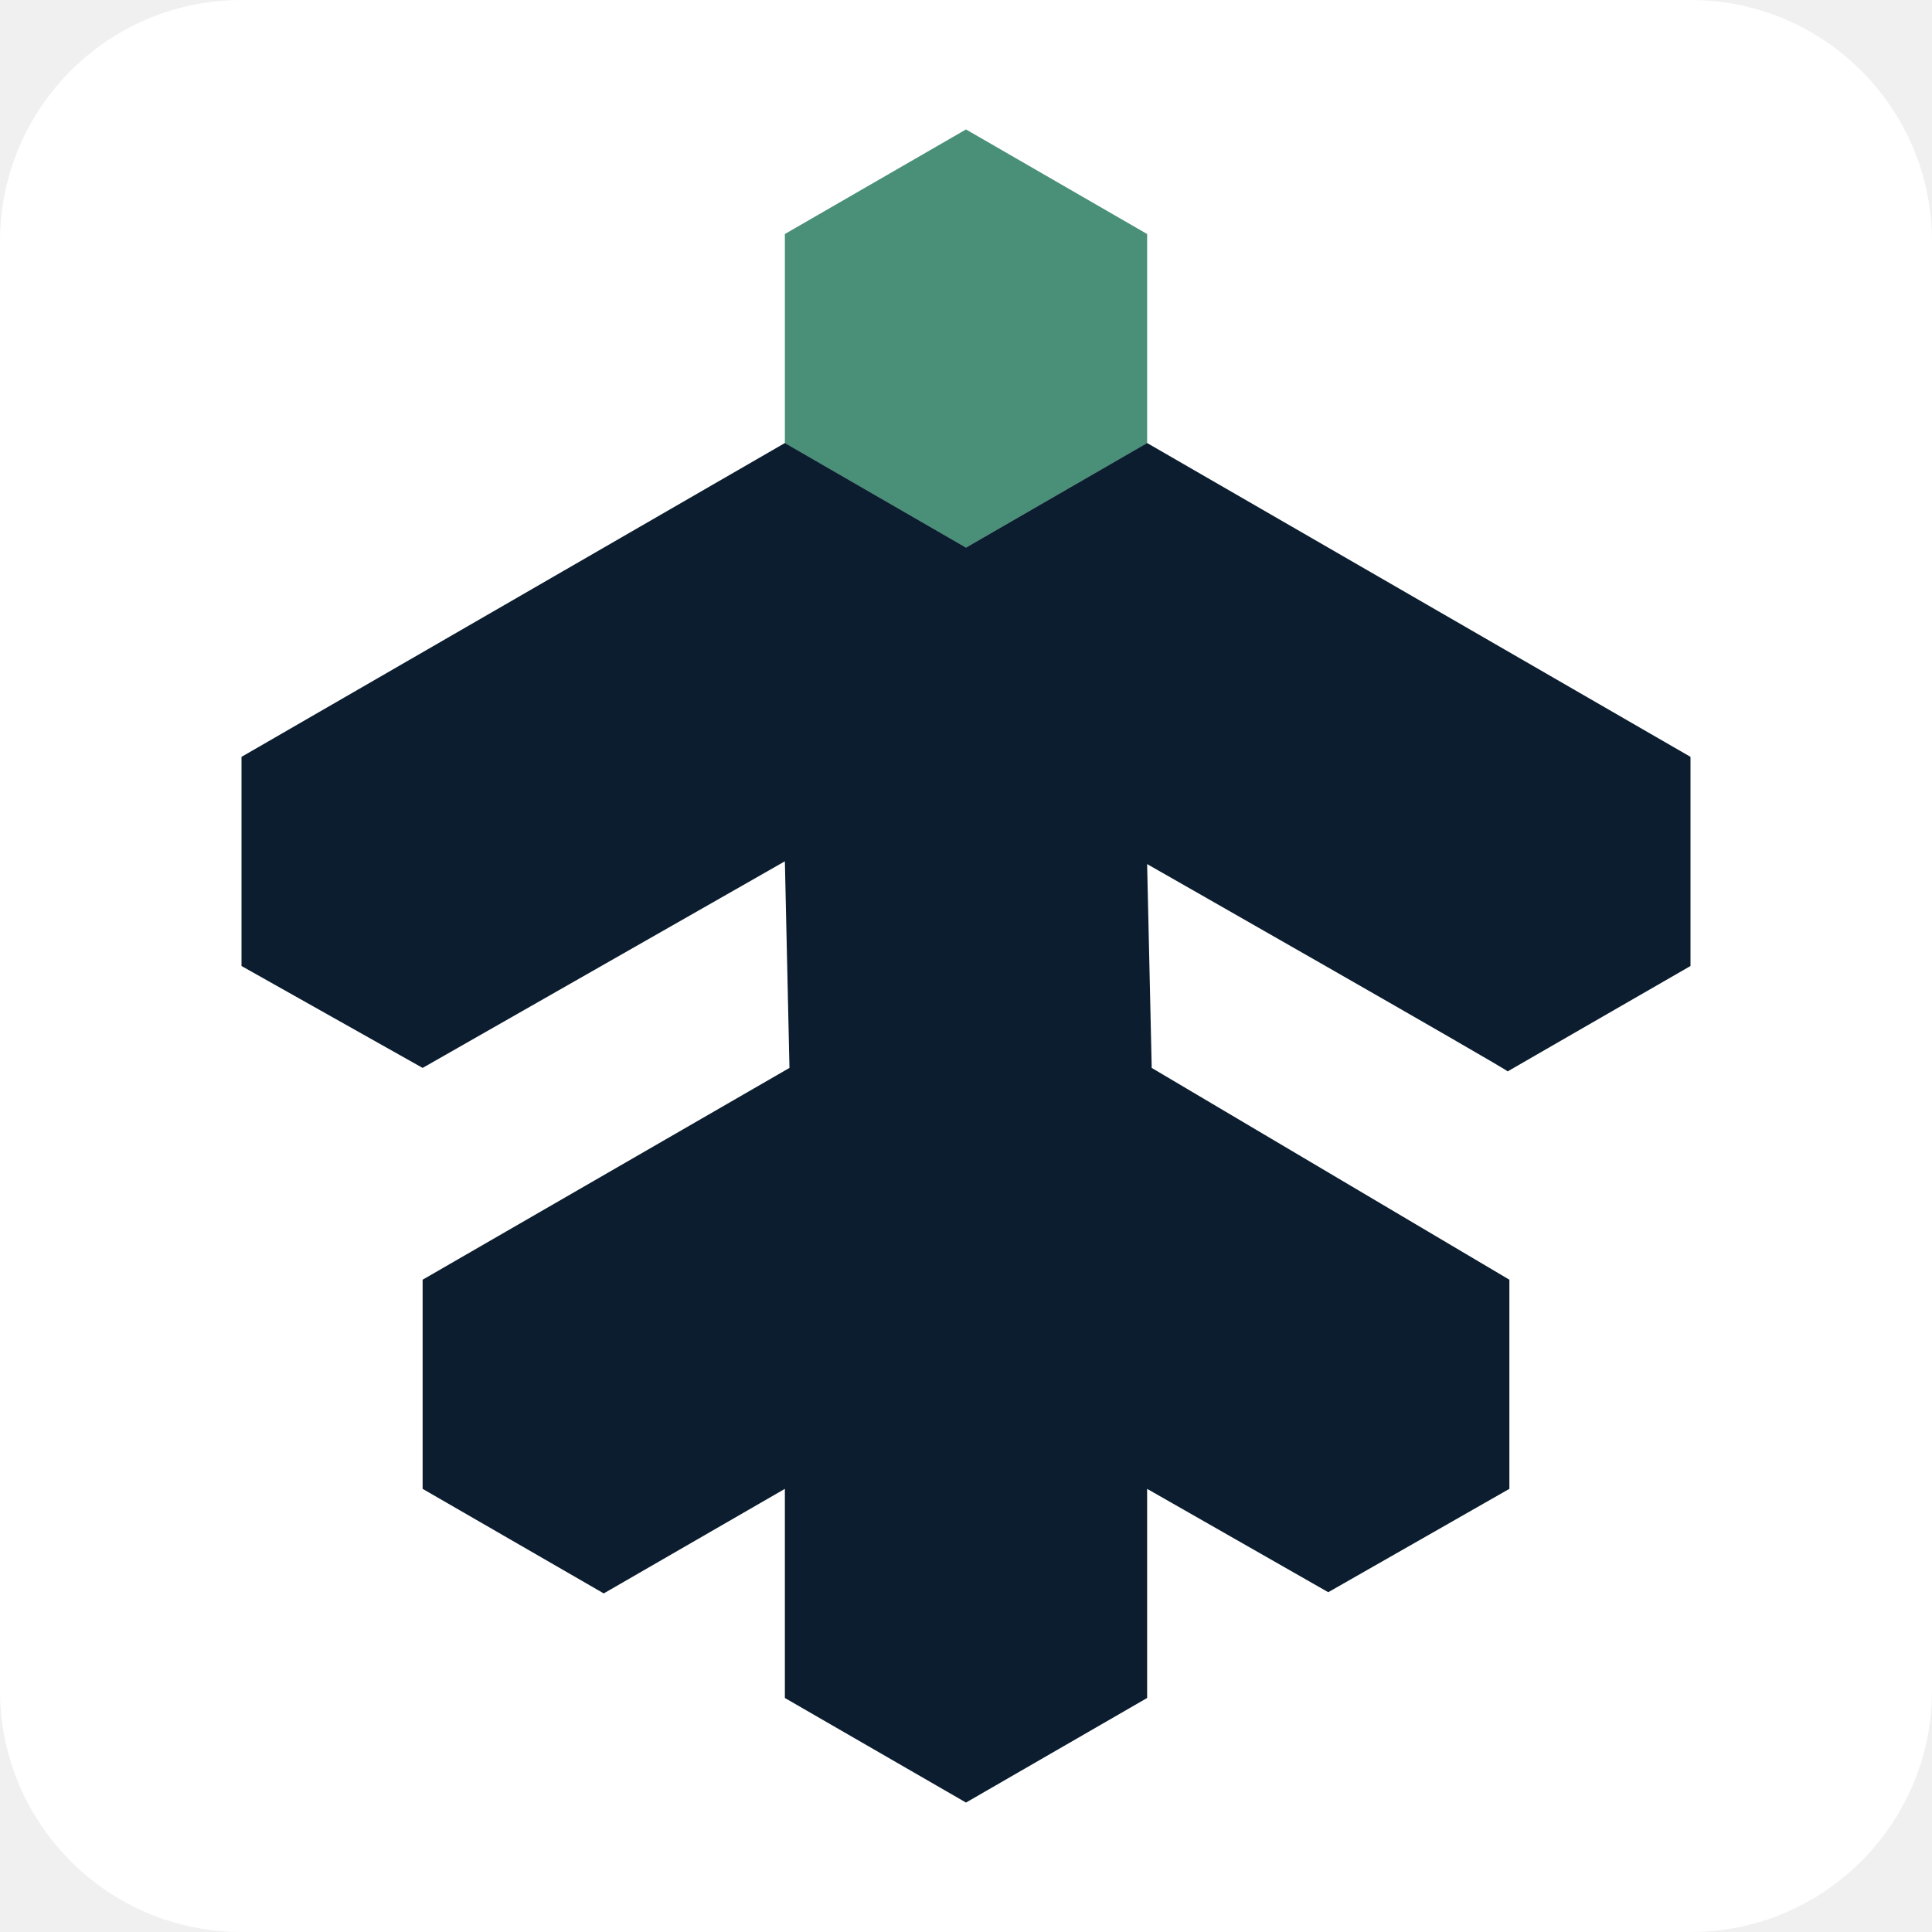
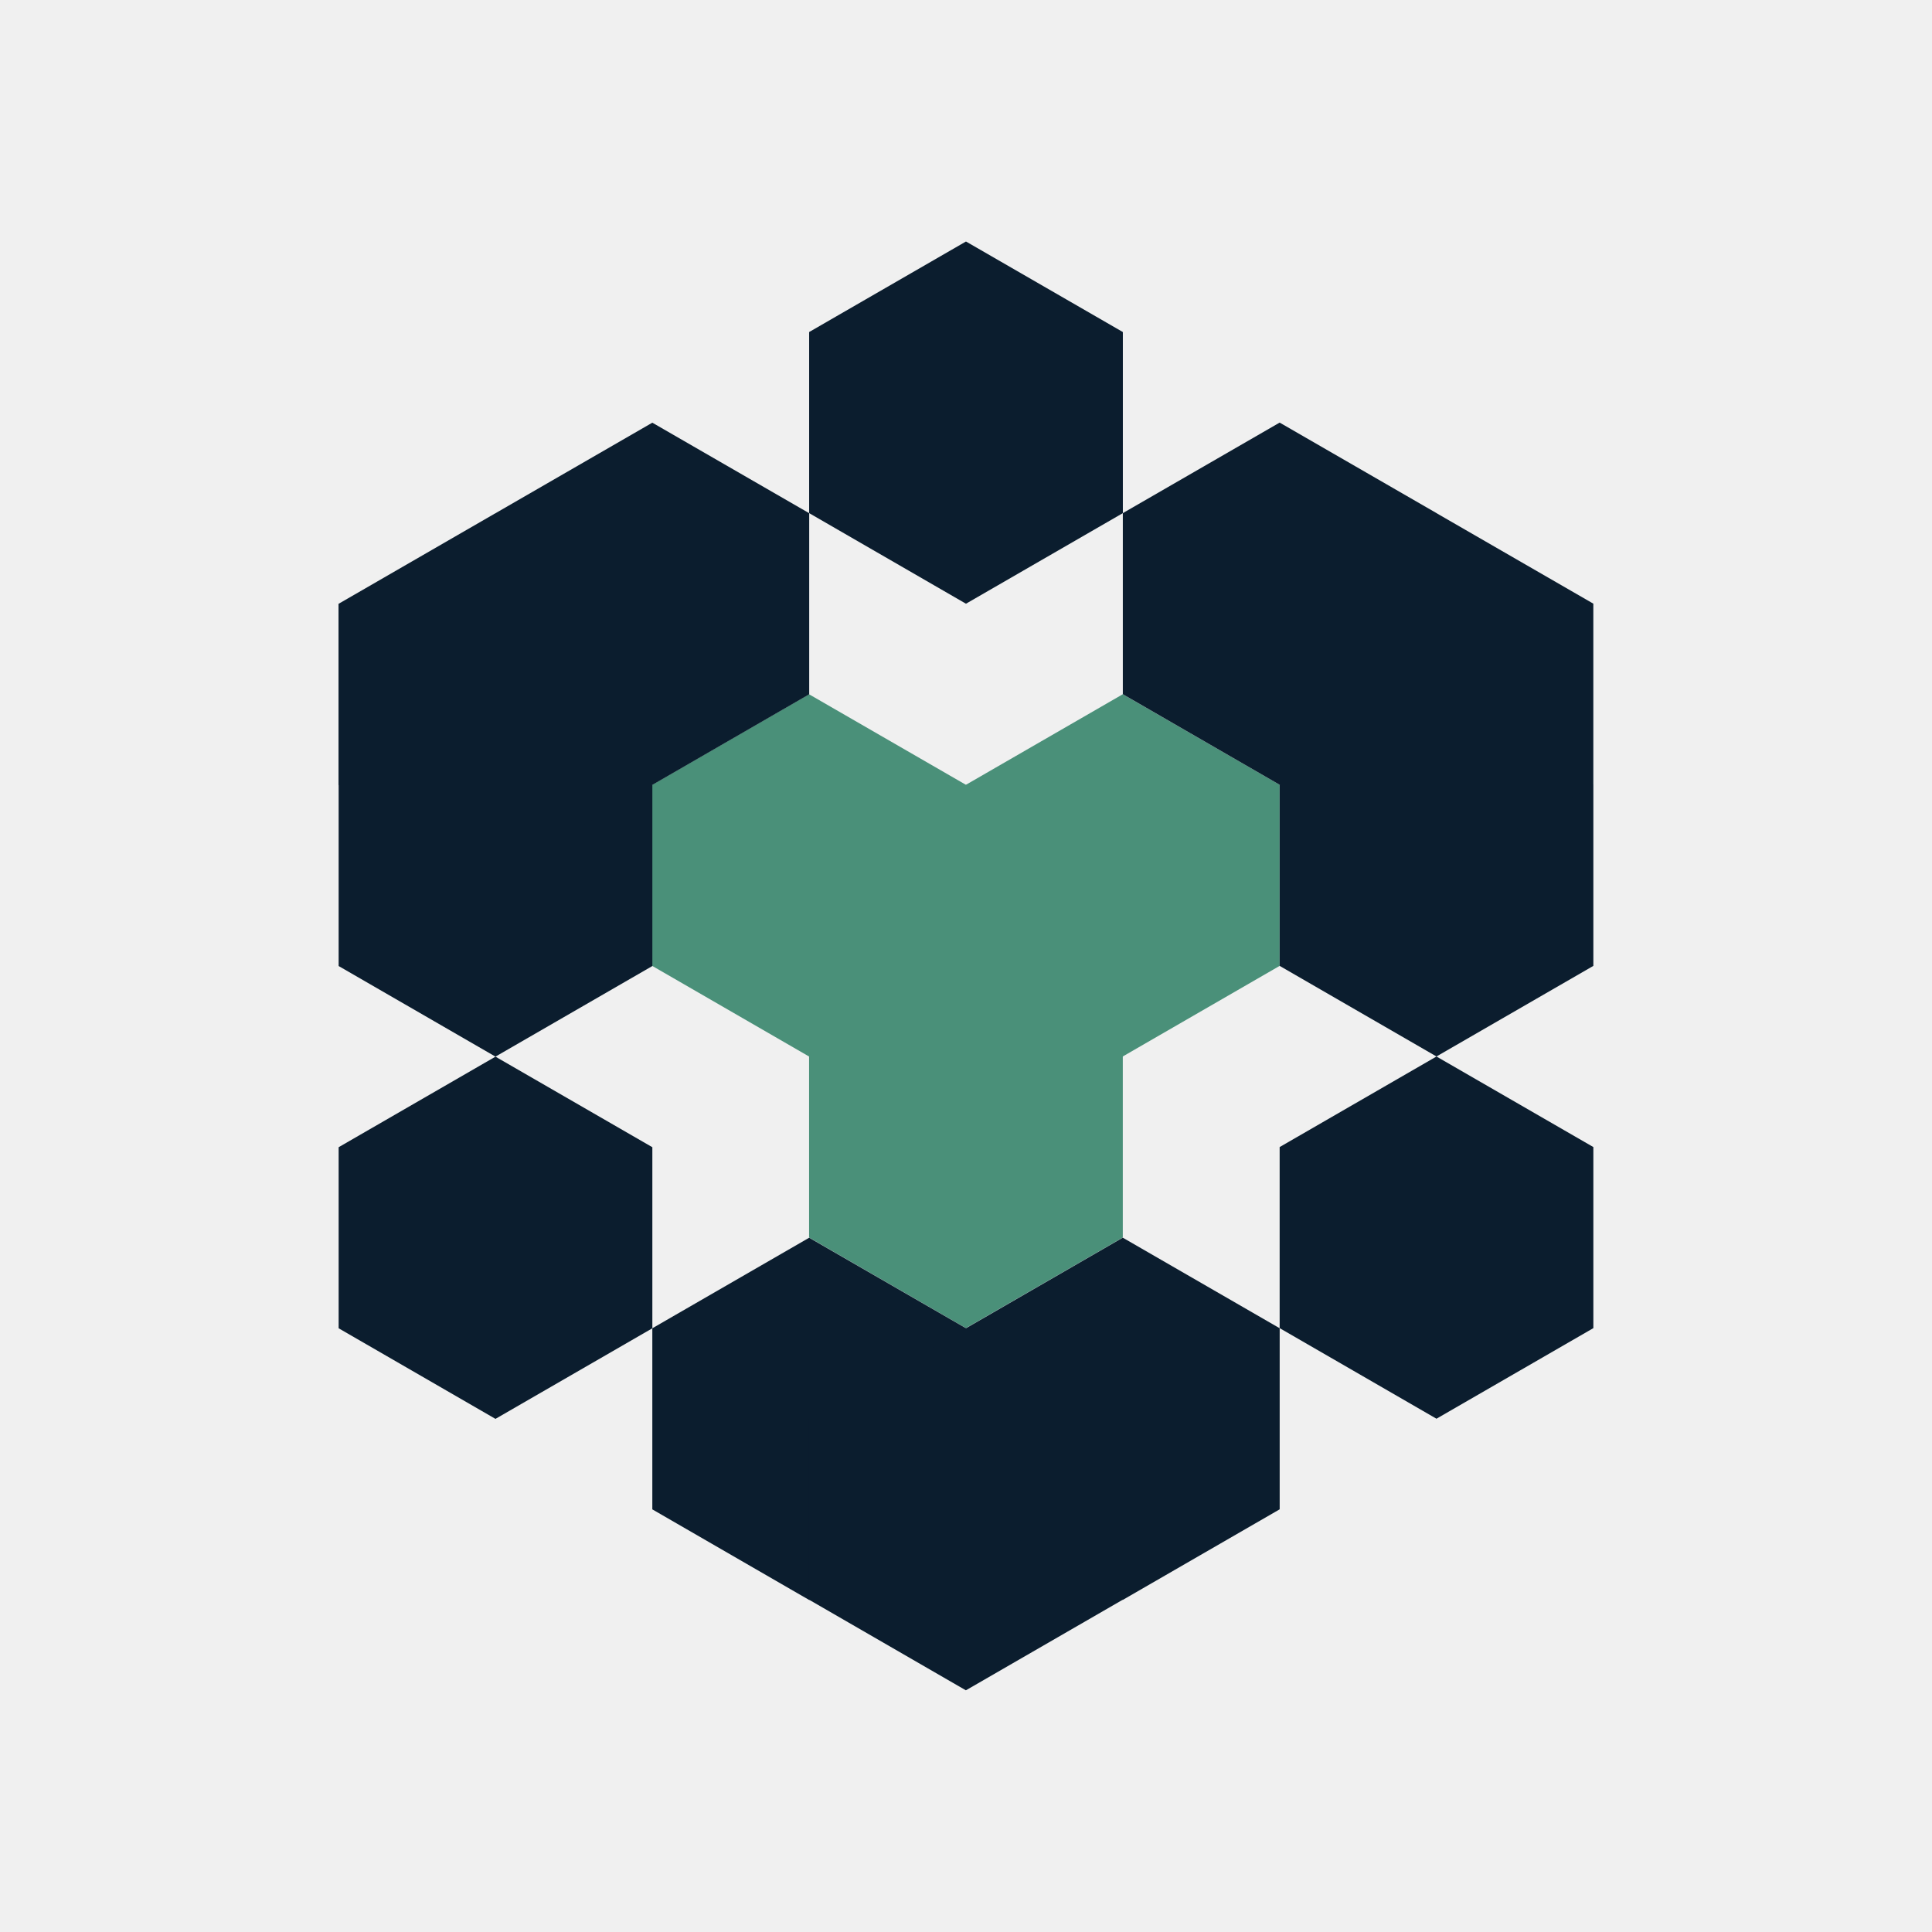
- <svg xmlns="http://www.w3.org/2000/svg" width="16" height="16" viewBox="0 0 16 16" fill="none">
-   <rect width="16" height="16" rx="2" fill="white" />
-   <path d="M8 1.072L6.5 1.938L6.5 3.67L8 4.536L9.5 3.67V1.938L8 1.072Z" fill="#4A9079" />
-   <path d="M8 14.928L6.5 14.062V12.33L5 13.196L3.5 12.33V10.598L6.538 8.844L6.5 7.133L3.5 8.844L2 8V6.268L6.5 3.669L8 4.535L9.5 3.669L14 6.268V8C14 8 12.472 8.88 12.486 8.873C12.5 8.866 9.5 7.156 9.5 7.156L9.538 8.844L12.5 10.598V12.33L11 13.186L9.5 12.33V14.062L8 14.928H8Z" fill="#0B1D2E" />
+ <svg xmlns="http://www.w3.org/2000/svg" data-style="kdacolor" width="64" height="64" viewBox="0 0 64 64">
+   <path d="M31.998 31.996V25.997L37.193 22.998L42.39 25.997V31.996L37.193 34.997L31.998 31.996Z" fill="#4A9079" id="{kda.foundation.color.icon.brand.logo.default}" />
+   <path d="M21.606 31.997V25.998L26.801 22.999L31.998 25.998V31.997L26.801 34.998L21.606 31.997Z" fill="#4A9079" id="{kda.foundation.color.icon.brand.logo.default}" />
+   <path d="M26.805 34.994V28.996L32.001 25.996L37.197 28.996V34.994L32.001 37.995L26.805 34.994Z" fill="#4A9079" id="{kda.foundation.color.icon.brand.logo.default}" />
+   <path d="M26.802 40.995V34.996L31.997 31.997L37.194 34.996V40.995L31.997 43.995L26.802 40.995Z" fill="#4A9079" id="{kda.foundation.color.icon.brand.logo.default}" />
+   <path d="M11.218 44.001V38.003L16.413 35.003L21.61 38.003V44.001L16.413 47.002L11.218 44.001Z" fill="#0B1D2E" id="{kda.foundation.color.brand.key.secondary}" />
+   <path d="M11.218 32.001V26.002L16.413 23.003L21.61 26.002V32.001L16.413 35.002L11.218 32.001Z" fill="#0B1D2E" id="{kda.foundation.color.brand.key.secondary}" />
+   <path d="M11.214 26.002V20.003L16.409 17.003L21.606 20.003V26.002L16.409 29.002L11.214 26.002Z" fill="#0B1D2E" id="{kda.foundation.color.brand.key.secondary}" />
+   <path d="M26.804 16.998V10.999L31.999 8L37.196 10.999V16.998L31.999 19.999L26.804 16.998Z" fill="#0B1D2E" id="{kda.foundation.color.brand.key.secondary}" />
+   <path d="M16.414 23V17.001L21.609 14.002L26.806 17.001V23L21.609 26.001L16.414 23Z" fill="#0B1D2E" id="{kda.foundation.color.brand.key.secondary}" />
+   <path d="M21.609 50V44.001L26.804 41.002L32.001 44.001V50L26.804 53.001L21.609 50Z" fill="#0B1D2E" id="{kda.foundation.color.brand.key.secondary}" />
+   <path d="M26.801 52.993V46.995L31.996 43.995L37.193 46.995V52.993L31.996 55.994L26.801 52.993Z" fill="#0B1D2E" id="{kda.foundation.color.brand.key.secondary}" />
+   <path d="M37.195 22.997V16.998L42.39 13.999L47.587 16.998V22.997L42.39 25.997L37.195 22.997Z" fill="#0B1D2E" id="{kda.foundation.color.brand.key.secondary}" />
+   <path d="M42.39 43.996V37.998L47.585 34.998L52.782 37.998V43.996L47.585 46.997L42.39 43.996Z" fill="#0B1D2E" id="{kda.foundation.color.brand.key.secondary}" />
+   <path d="M31.999 49.998V44L37.194 41L42.391 44V49.998L37.194 52.999L31.999 49.998Z" fill="#0B1D2E" id="{kda.foundation.color.brand.key.secondary}" />
+   <path d="M42.39 31.996V25.997L47.585 22.998L52.782 25.997V31.996L47.585 34.997L42.39 31.996Z" fill="#0B1D2E" id="{kda.foundation.color.brand.key.secondary}" />
+   <path d="M42.389 25.996V19.997L47.584 16.998L52.781 19.997V25.996L47.584 28.997L42.389 25.996Z" fill="#0B1D2E" id="{kda.foundation.color.brand.key.secondary}" />
</svg>
